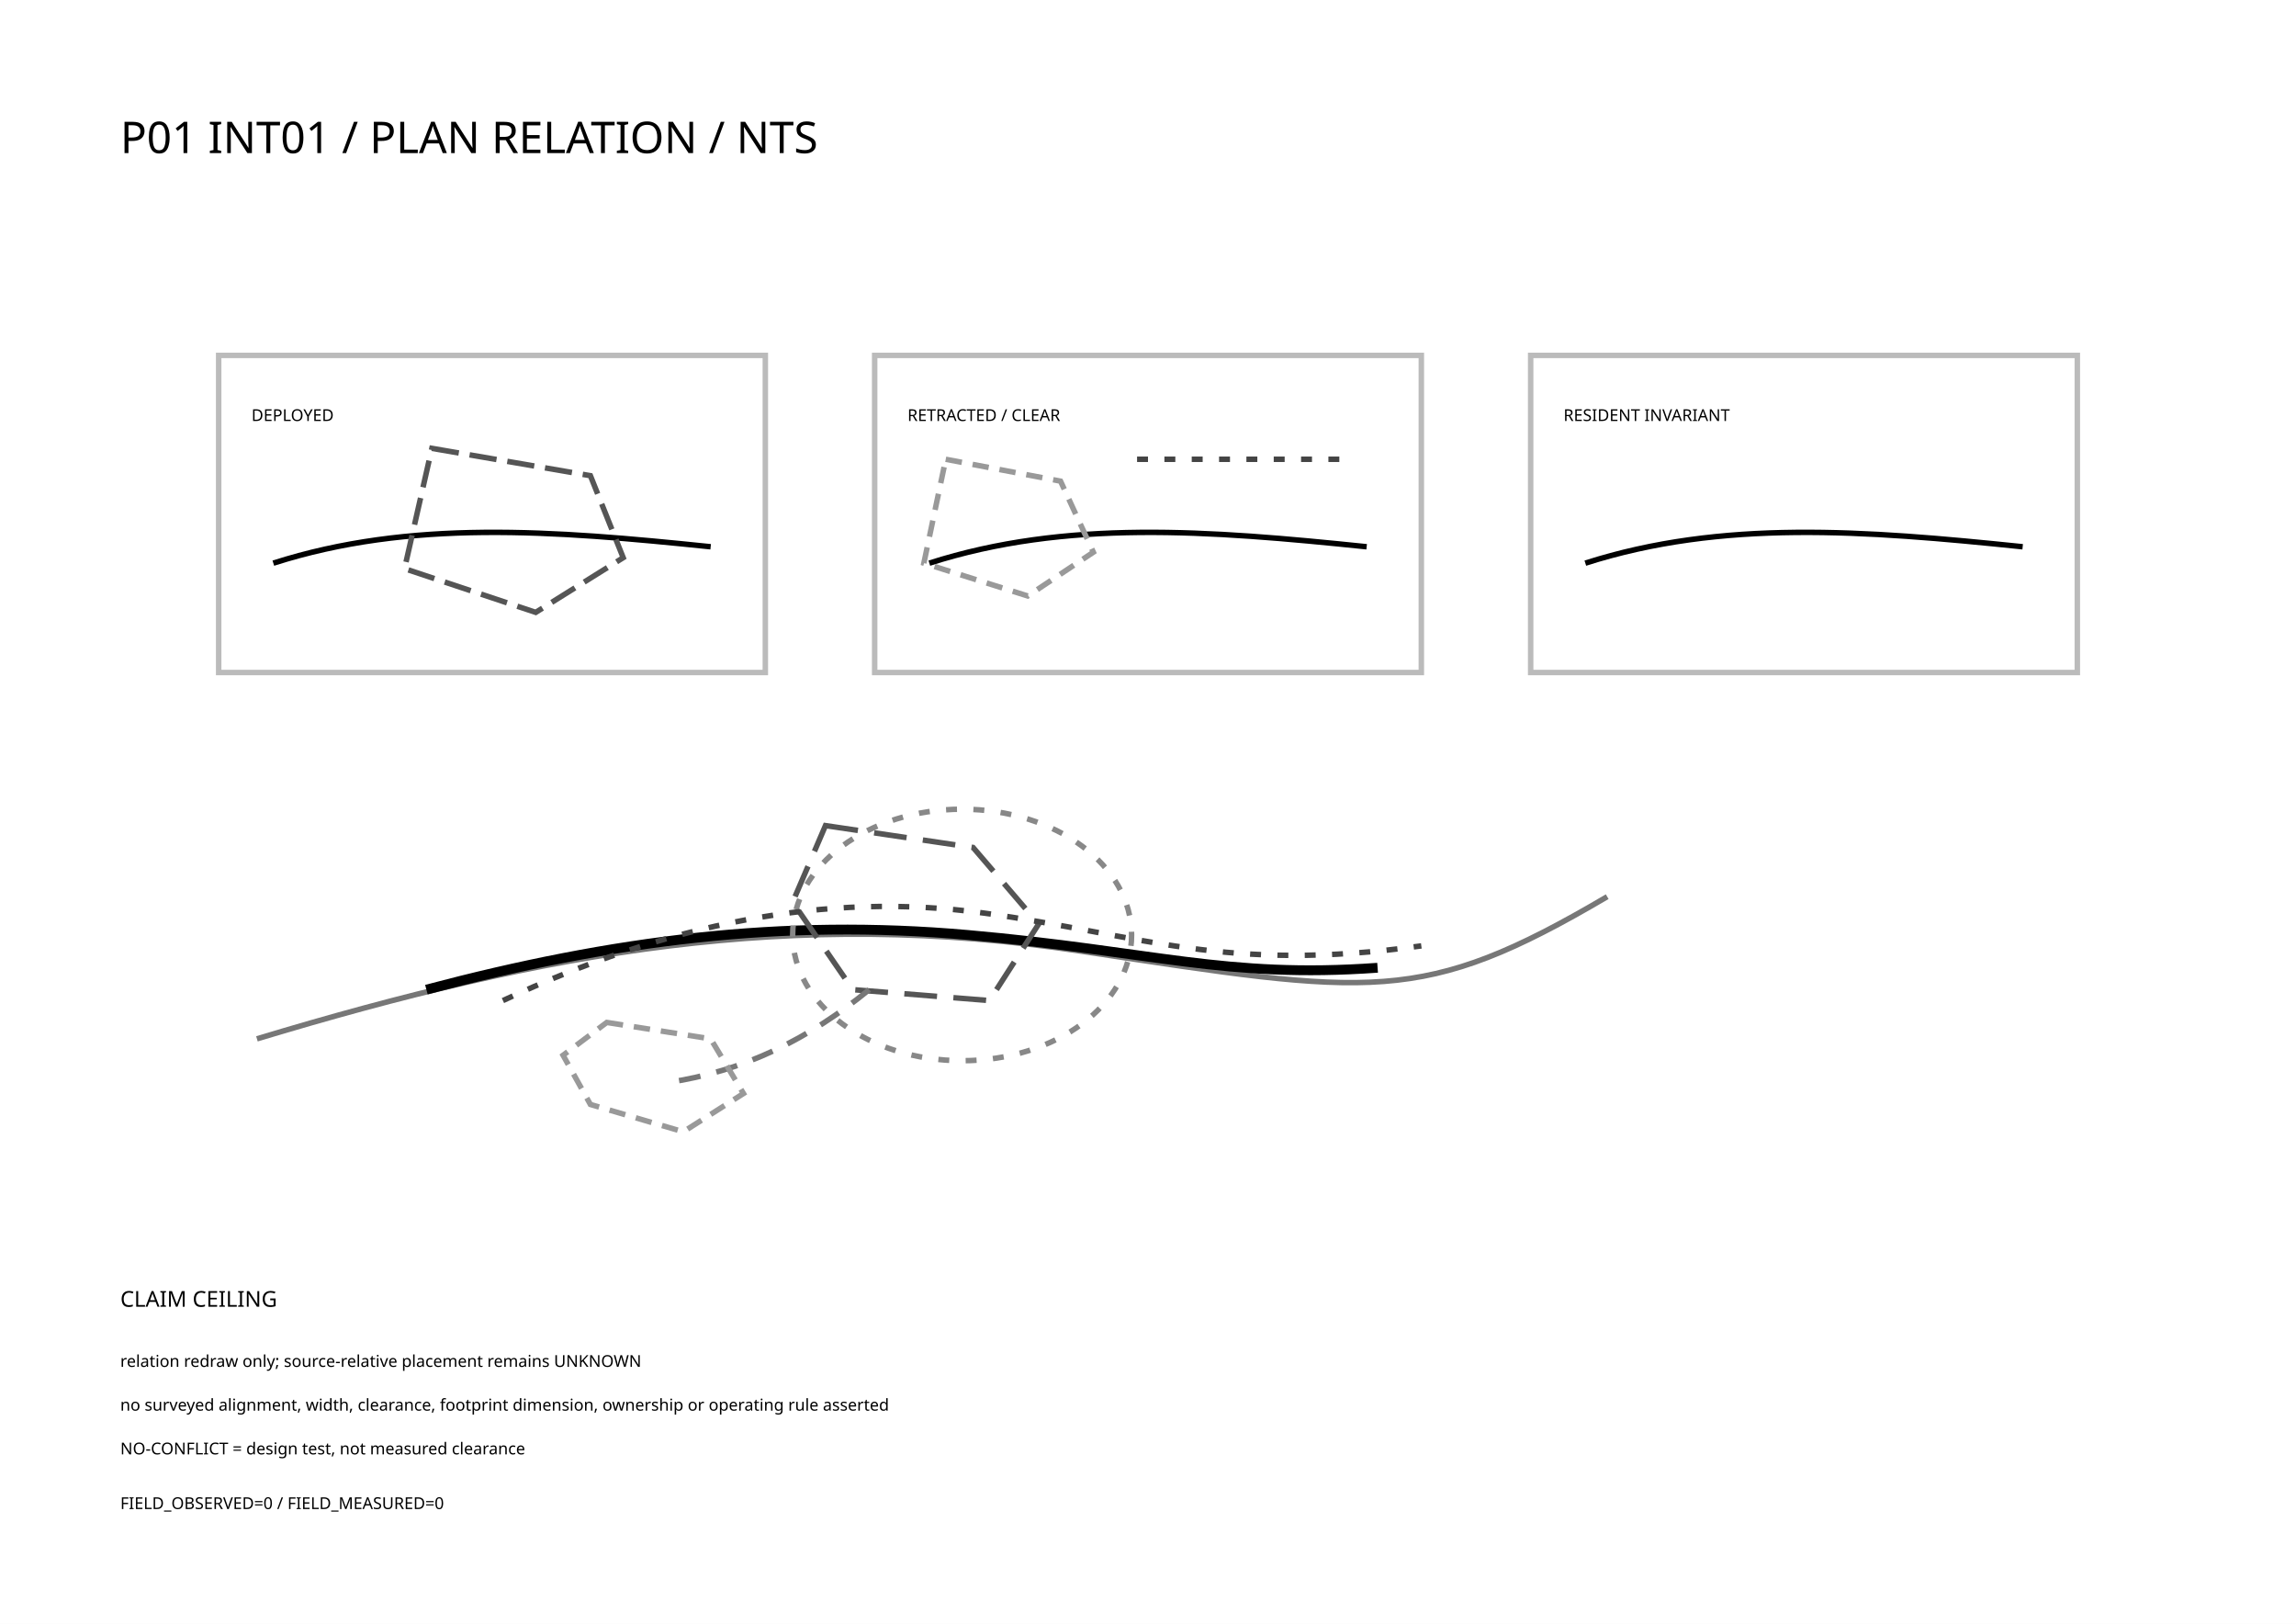
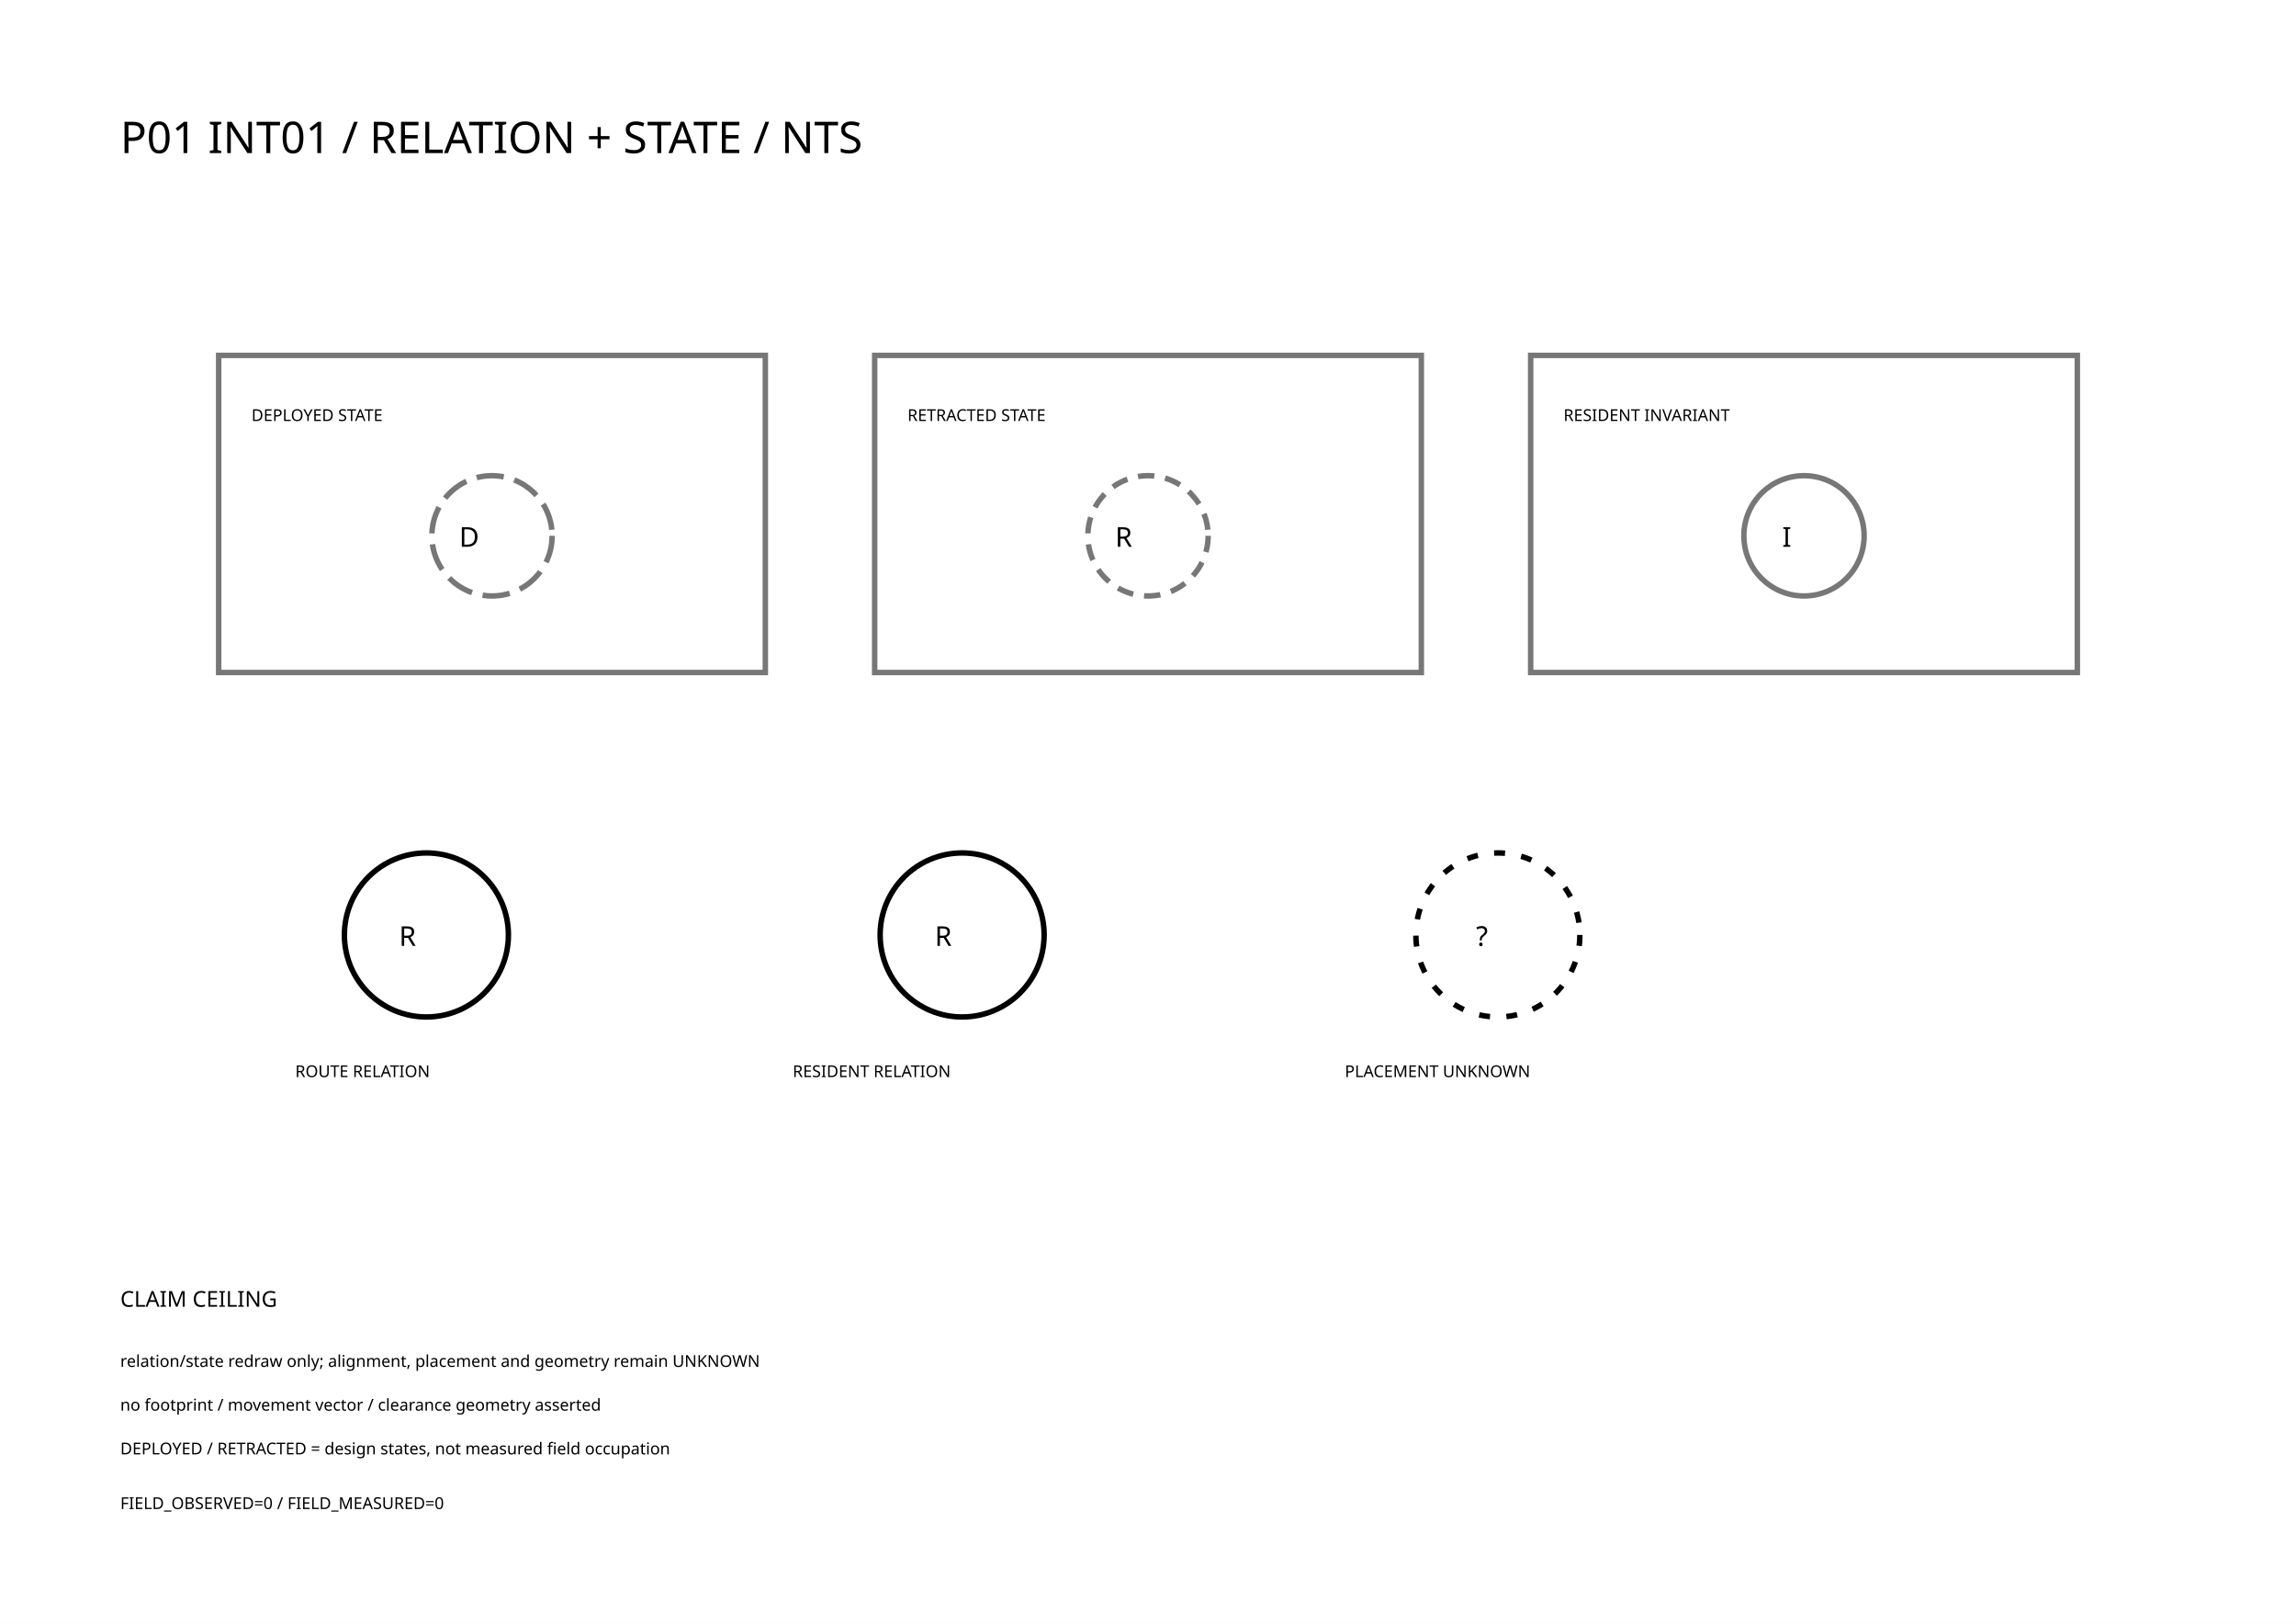
<svg xmlns="http://www.w3.org/2000/svg" width="420mm" height="297mm" viewBox="0 0 420 297">
  <rect width="420" height="297" fill="white" />
-   <path id="REL-ROUTE-PRIMARY-01" d="M47 190 C100 174 145 166 198 174 S260 184 294 164" fill="none" stroke="#777" />
-   <path id="INT01-RESIDENT-INVARIANT" d="M78 181 C112 172 143 168 177 171 S224 179 252 177" fill="none" stroke="black" stroke-width="1.8" />
-   <ellipse id="INT01-PLACEMENT-QUESTION-ZONE" cx="176" cy="171" rx="31" ry="23" fill="none" stroke="#888" stroke-dasharray="2 3" />
-   <path id="INT01-DEPLOYED-FOOTPRINT" d="M151 151 L178 155 L190 169 L181 183 L156 181 L145 165 Z" fill="none" stroke="#555" stroke-dasharray="6 3" />
-   <path id="INT01-RETRACT-VECTOR" d="M159 181 C148 190 136 196 122 198" fill="none" stroke="#777" stroke-dasharray="4 3" />
-   <path id="INT01-RETRACTED-FOOTPRINT" d="M111 187 L130 190 L136 200 L125 207 L108 202 L103 193 Z" fill="none" stroke="#999" stroke-dasharray="3 2" />
-   <path id="INT01-NO-CONFLICT-BOUNDARY" d="M92 183 C122 169 151 163 180 167 S224 178 260 173" fill="none" stroke="#444" stroke-dasharray="2 3" />
-   <g id="INT01-STATE-STRIP" fill="none">
-     <rect x="40" y="65" width="100" height="58" stroke="#bbb" />
-     <path id="INT01-DEPLOYED-SPINE-MINI" d="M50 103 C75 95 101 97 130 100" stroke="black" />
-     <path id="INT01-DEPLOYED-FOOTPRINT-MINI" d="M79 82 L108 87 L114 102 L98 112 L74 104 Z" stroke="#555" stroke-dasharray="5 2" />
-     <rect x="160" y="65" width="100" height="58" stroke="#bbb" />
-     <path id="INT01-RETRACTED-SPINE-MINI" d="M170 103 C195 95 221 97 250 100" stroke="black" />
-     <path id="INT01-RETRACTED-FOOTPRINT-MINI" d="M173 84 L194 88 L200 101 L188 109 L169 103 Z" stroke="#999" stroke-dasharray="3 2" />
-     <path id="INT01-CLEAR-RELATION-MINI" d="M208 84 L246 84" stroke="#444" stroke-dasharray="2 3" />
-     <rect x="280" y="65" width="100" height="58" stroke="#bbb" />
-     <path id="INT01-INVARIANT-SPINE-MINI" d="M290 103 C315 95 341 97 370 100" stroke="black" />
+   <g id="INT01-WORLD-RELATION-CARRIERS" fill="none" stroke="black">
+     <circle id="REL-ROUTE-PRIMARY-01" cx="78" cy="171" r="15" />
+     <circle id="INT01-RESIDENT-INVARIANT" cx="176" cy="171" r="15" />
+     <circle id="INT01-PLACEMENT-QUESTION-ZONE" cx="274" cy="171" r="15" stroke-dasharray="2 3" />
+   </g>
+   <g id="INT01-STATE-STRIP" fill="none" stroke="#777">
+     <rect x="40" y="65" width="100" height="58" />
+     <rect x="160" y="65" width="100" height="58" />
+     <rect x="280" y="65" width="100" height="58" />
+     <circle id="INT01-DEPLOYED-STATE" cx="90" cy="98" r="11" stroke-dasharray="5 2" />
+     <circle id="INT01-RETRACTED-STATE" cx="210" cy="98" r="11" stroke-dasharray="3 2" />
+     <circle id="INT01-INVARIANT-STATE" cx="330" cy="98" r="11" />
  </g>
  <g font-family="sans-serif">
-     <text x="22" y="28" font-size="8">P01 INT01 / PLAN RELATION / NTS</text>
-     <text x="46" y="77" font-size="3">DEPLOYED</text>
-     <text x="166" y="77" font-size="3">RETRACTED / CLEAR</text>
+     <text x="22" y="28" font-size="8">P01 INT01 / RELATION + STATE / NTS</text>
+     <text x="46" y="77" font-size="3">DEPLOYED STATE</text>
+     <text x="166" y="77" font-size="3">RETRACTED STATE</text>
    <text x="286" y="77" font-size="3">RESIDENT INVARIANT</text>
+     <text x="84" y="100" font-size="5">D</text>
+     <text x="204" y="100" font-size="5">R</text>
+     <text x="326" y="100" font-size="5">I</text>
+     <text x="73" y="173" font-size="5">R</text>
+     <text x="171" y="173" font-size="5">R</text>
+     <text x="270" y="173" font-size="5">?</text>
+     <text x="54" y="197" font-size="3">ROUTE RELATION</text>
+     <text x="145" y="197" font-size="3">RESIDENT RELATION</text>
+     <text x="246" y="197" font-size="3">PLACEMENT UNKNOWN</text>
    <text x="22" y="239" font-size="4">CLAIM CEILING</text>
-     <text x="22" y="250" font-size="3">relation redraw only; source-relative placement remains UNKNOWN</text>
-     <text x="22" y="258" font-size="3">no surveyed alignment, width, clearance, footprint dimension, ownership or operating rule asserted</text>
-     <text x="22" y="266" font-size="3">NO-CONFLICT = design test, not measured clearance</text>
+     <text x="22" y="250" font-size="3">relation/state redraw only; alignment, placement and geometry remain UNKNOWN</text>
+     <text x="22" y="258" font-size="3">no footprint / movement vector / clearance geometry asserted</text>
+     <text x="22" y="266" font-size="3">DEPLOYED / RETRACTED = design states, not measured field occupation</text>
    <text x="22" y="276" font-size="3">FIELD_OBSERVED=0 / FIELD_MEASURED=0</text>
  </g>
</svg>
